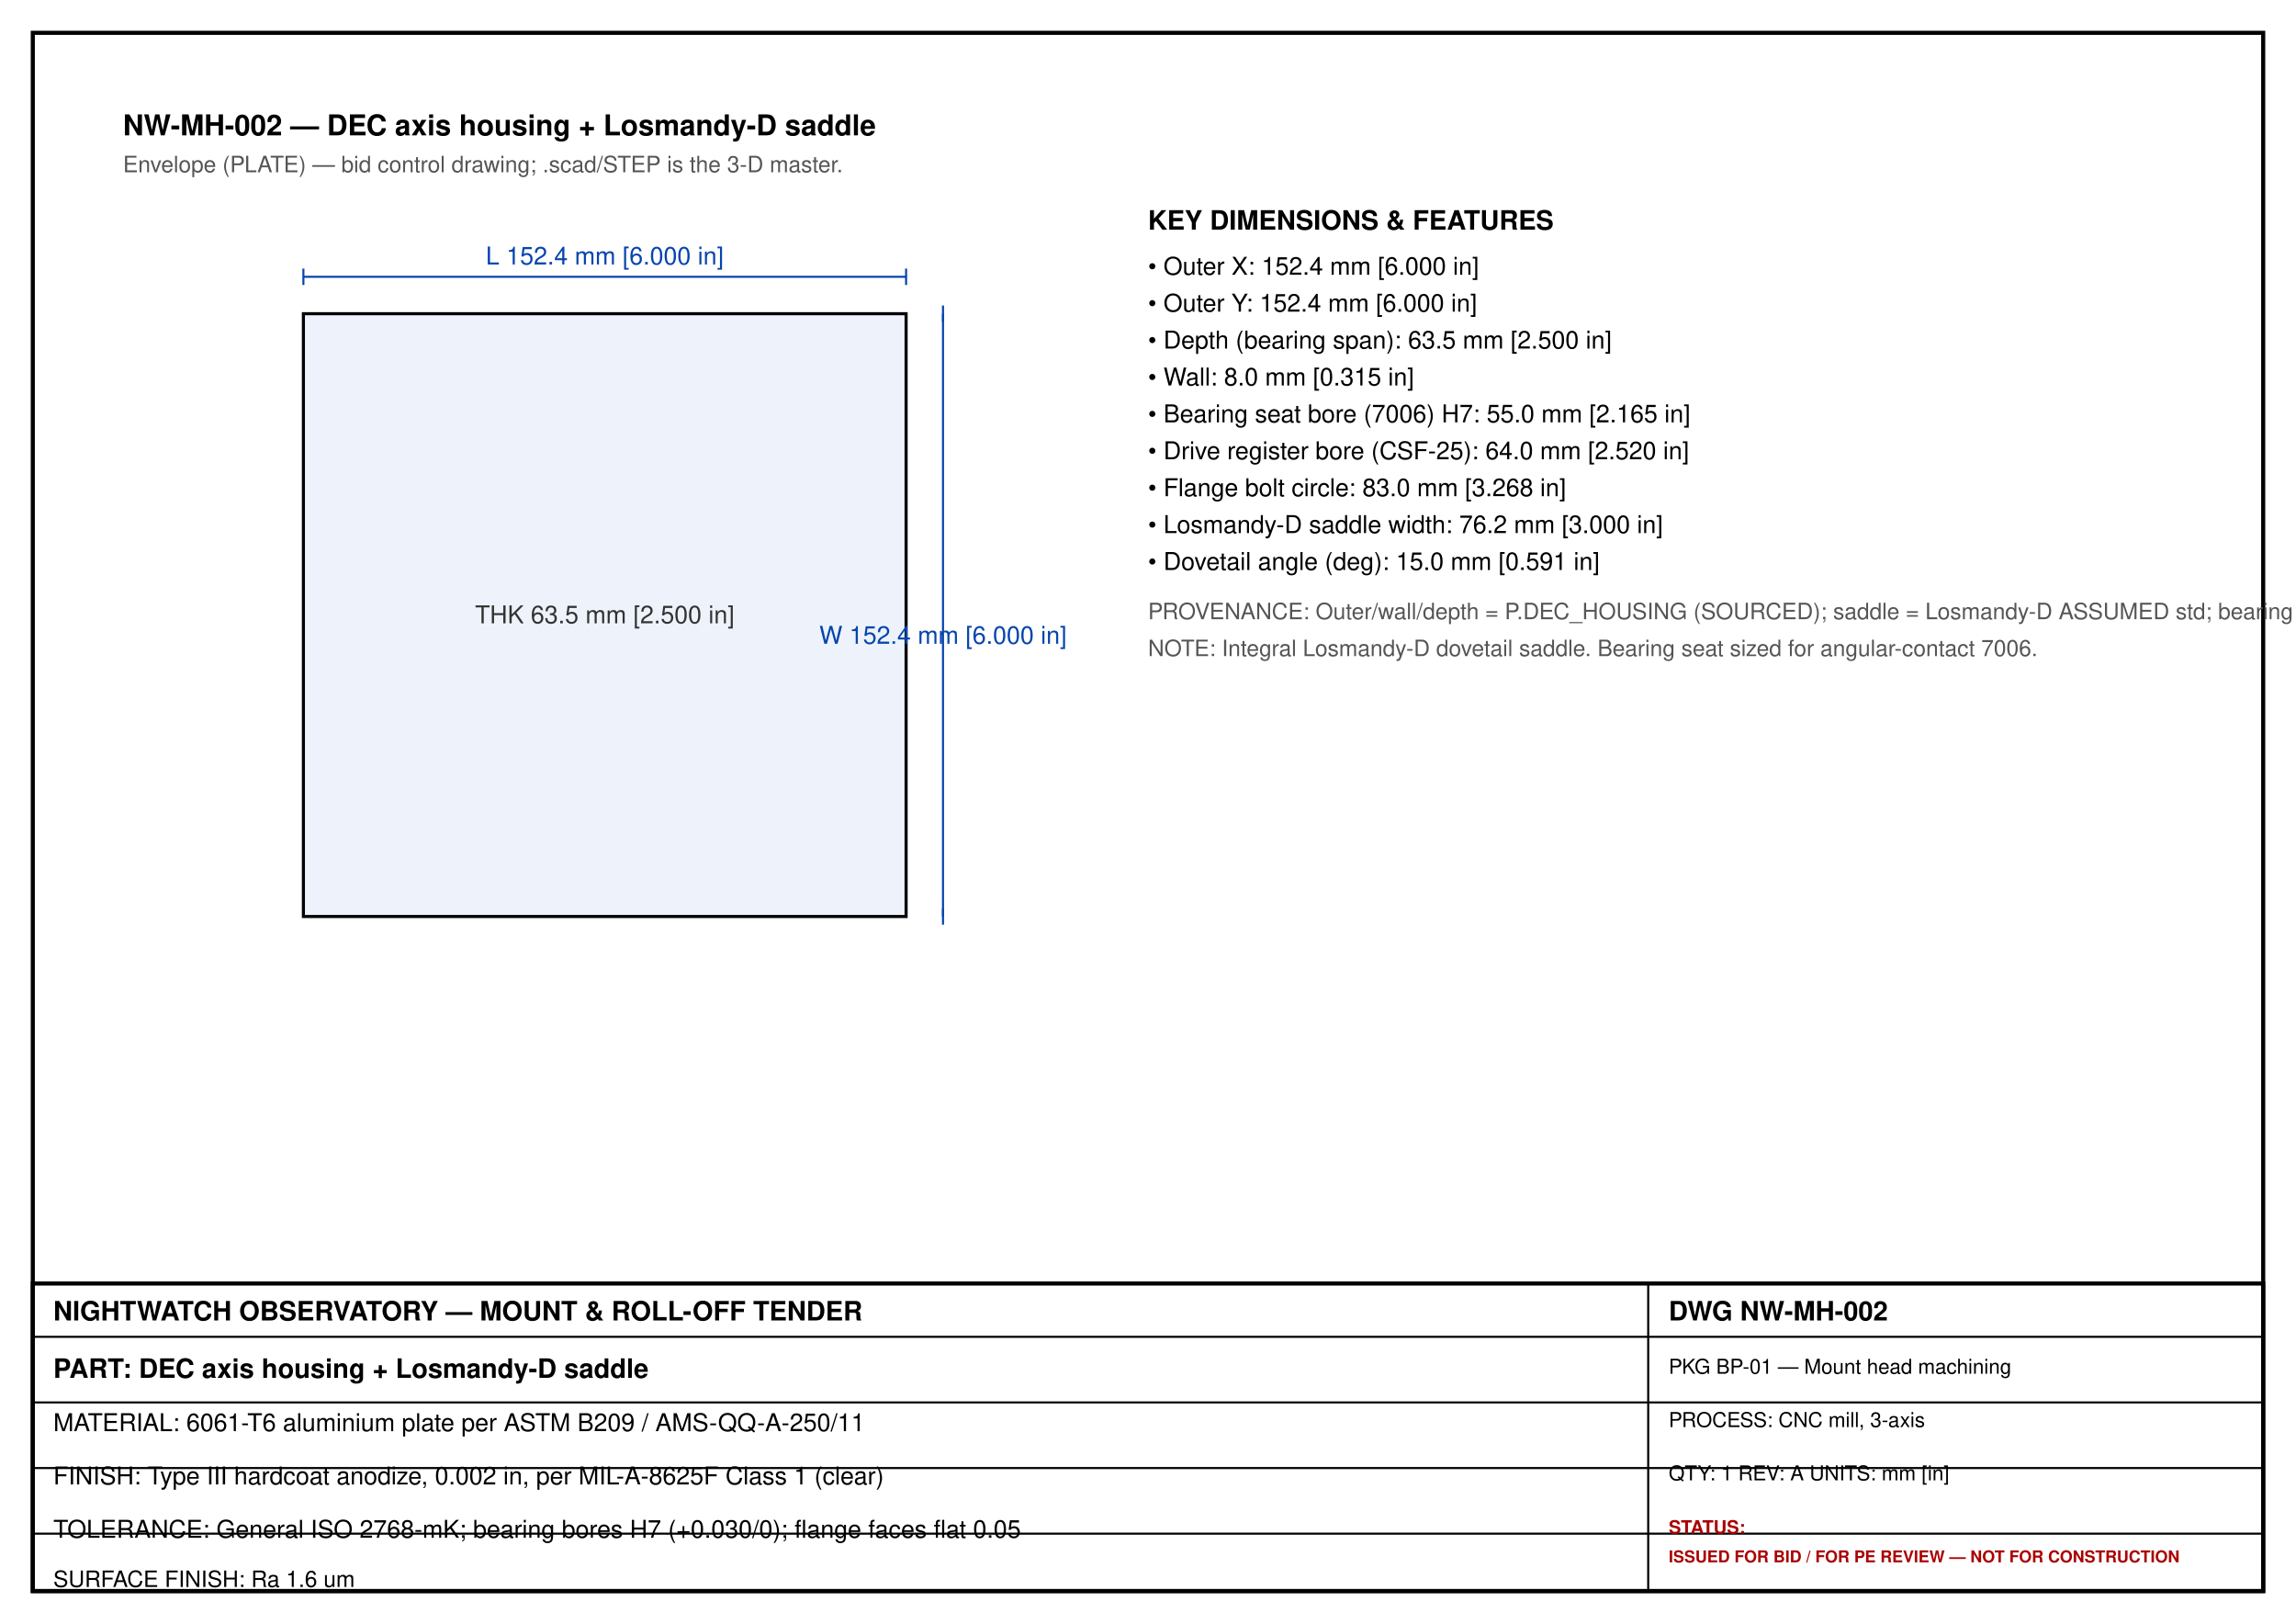
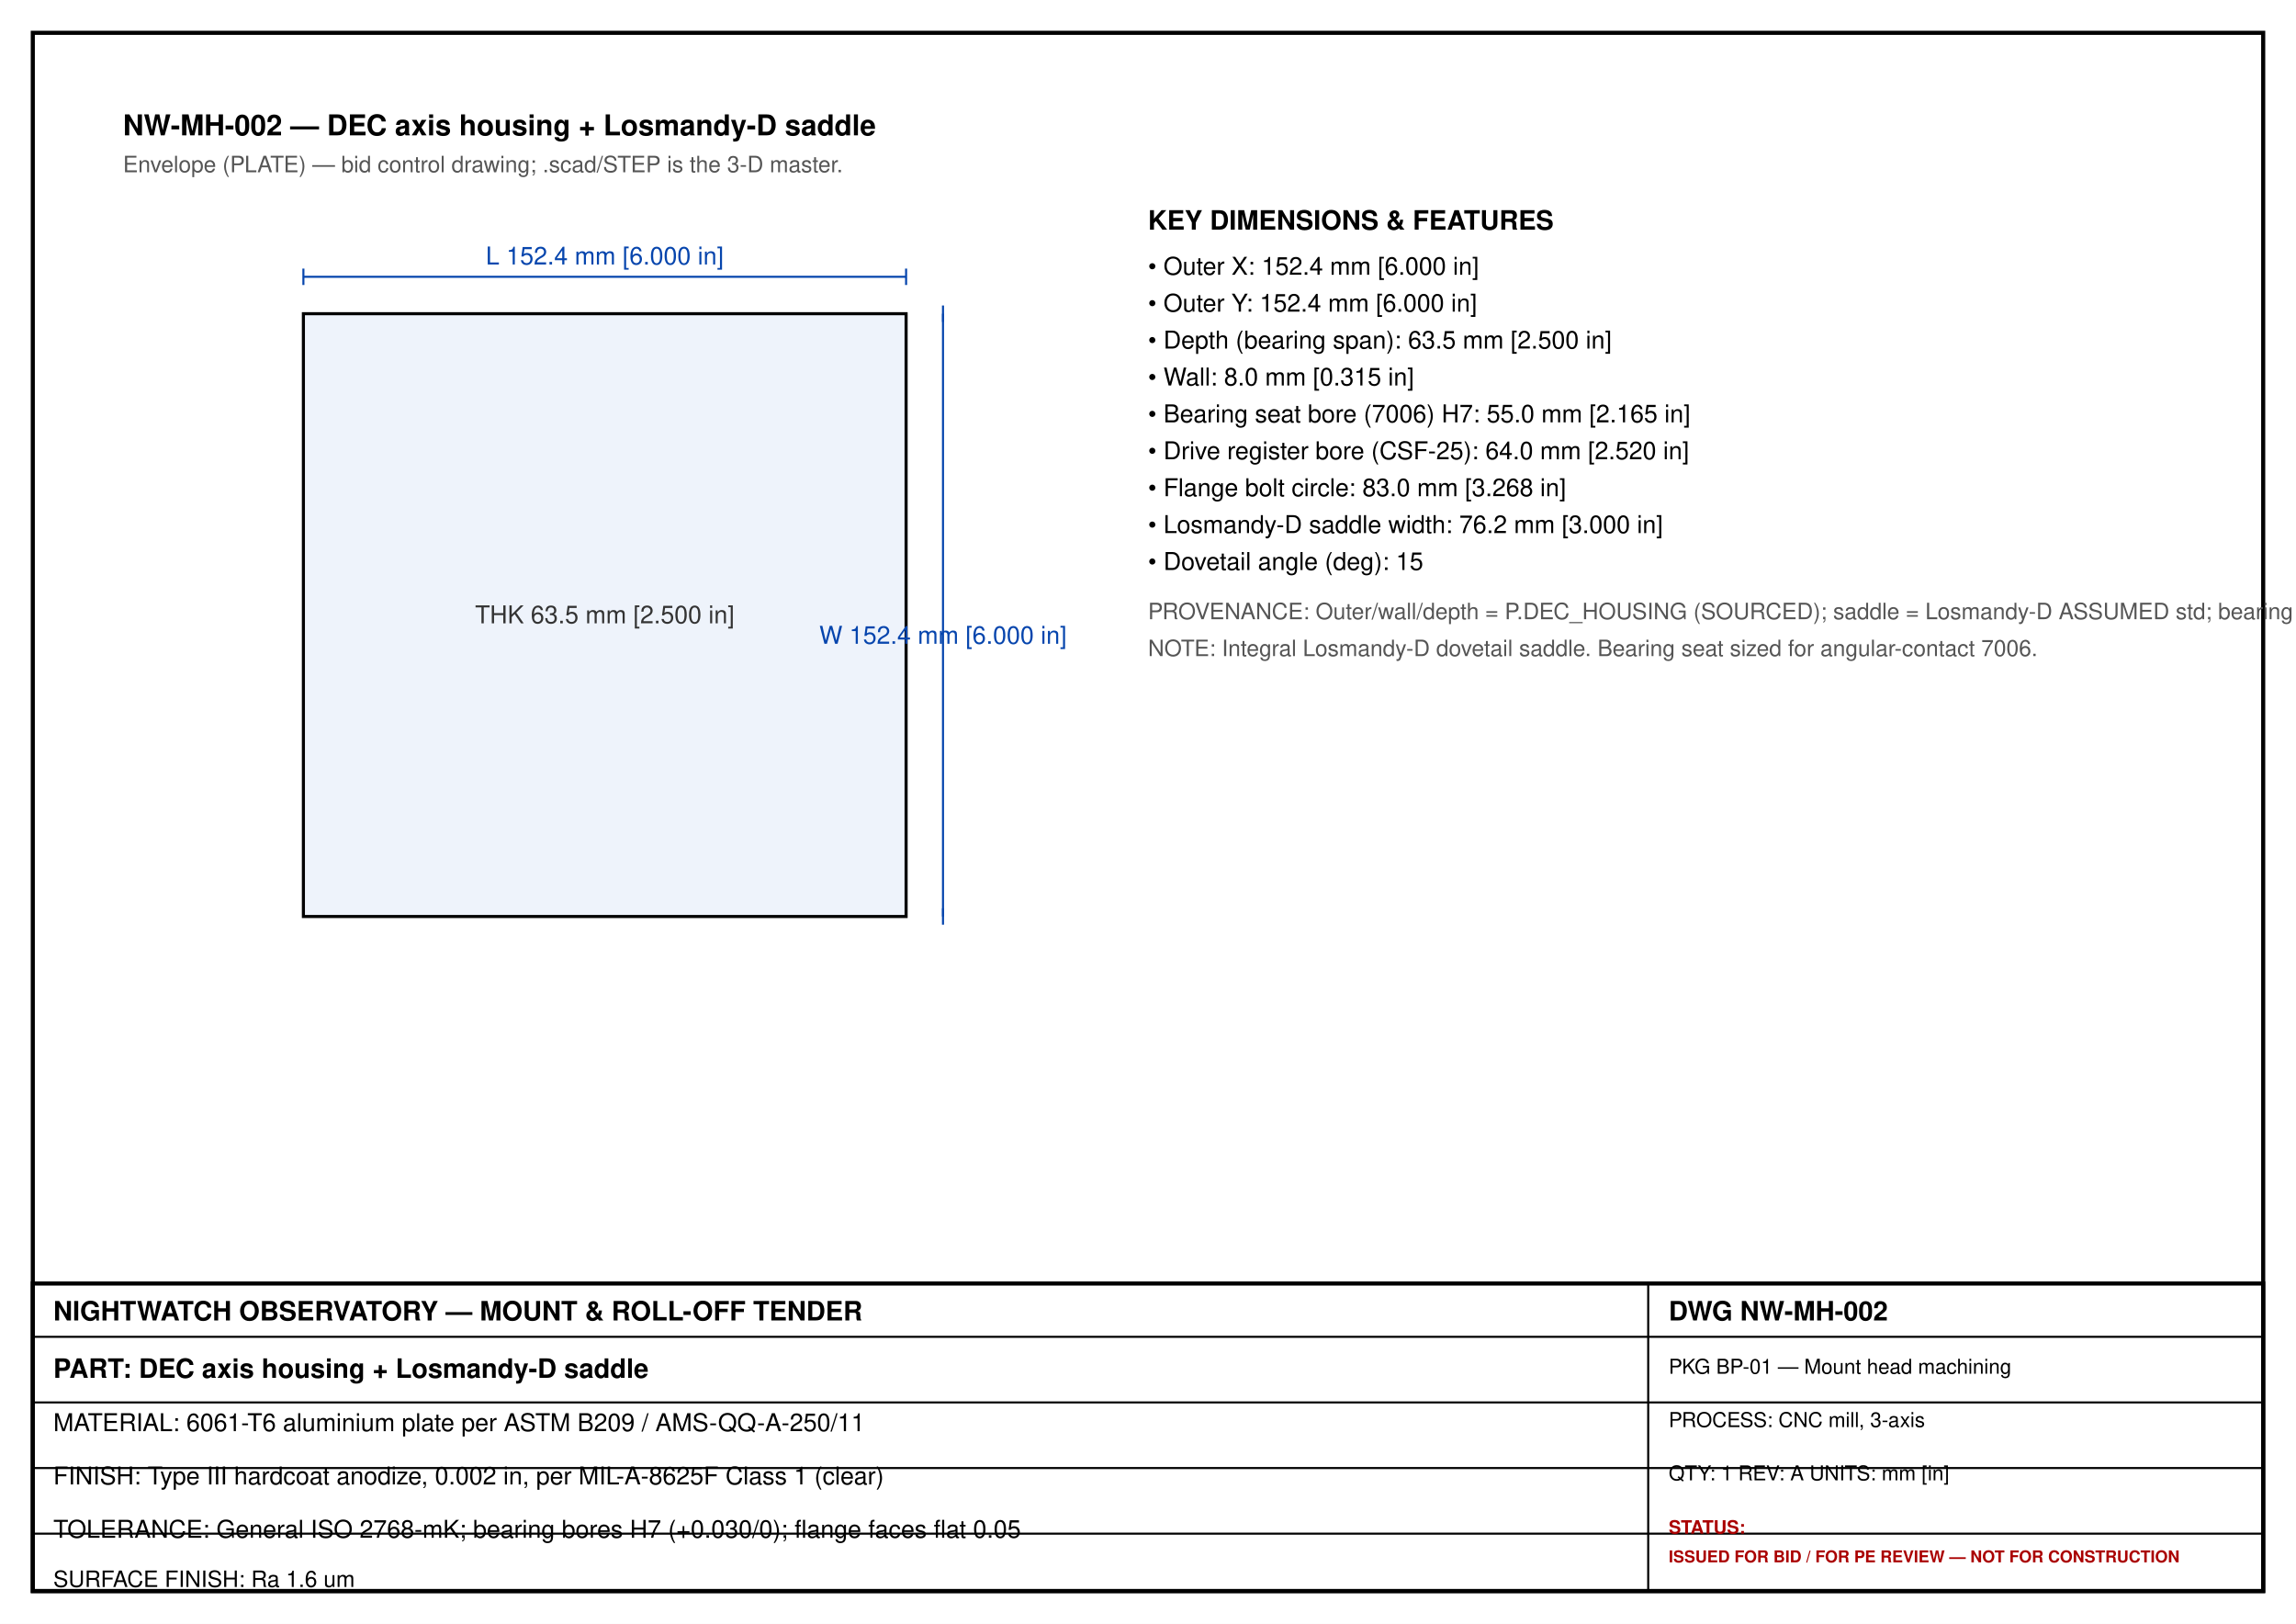
<svg xmlns="http://www.w3.org/2000/svg" width="1120" height="792" viewBox="0 0 1120 792" font-family="Helvetica,Arial,sans-serif">
  <rect x="0" y="0" width="1120" height="792" fill="white" />
  <rect x="16" y="16" width="1088" height="760" fill="none" stroke="black" stroke-width="2" />
  <text x="60" y="66" font-size="14" font-weight="bold">NW-MH-002 — DEC axis housing + Losmandy-D saddle</text>
  <text x="60" y="84" font-size="11" fill="#555">Envelope (PLATE) — bid control drawing; .scad/STEP is the 3-D master.</text>
  <rect x="148.0" y="153.0" width="294.0" height="294.0" fill="#eef3fb" stroke="black" stroke-width="1.5" />
  <line x1="148.0" y1="135.0" x2="442.0" y2="135.0" stroke="#0645ad" stroke-width="1" />
  <line x1="148.0" y1="131.0" x2="148.0" y2="139.0" stroke="#0645ad" stroke-width="1" />
  <line x1="442.0" y1="131.0" x2="442.0" y2="139.0" stroke="#0645ad" stroke-width="1" />
  <text x="295.0" y="129.0" font-size="12" fill="#0645ad" text-anchor="middle">L 152.4 mm [6.000 in]</text>
  <line x1="460.0" y1="153.0" x2="460.0" y2="447.0" stroke="#0645ad" stroke-width="1" />
  <line x1="460.0" y1="149.0" x2="460.0" y2="157.0" stroke="#0645ad" stroke-width="1" />
  <line x1="460.0" y1="443.0" x2="460.0" y2="451.0" stroke="#0645ad" stroke-width="1" />
  <text x="460.0" y="314.0" font-size="12" fill="#0645ad" text-anchor="middle">W 152.4 mm [6.000 in]</text>
  <text x="295.0" y="304.0" font-size="12" fill="#333" text-anchor="middle">THK 63.5 mm [2.500 in]</text>
  <text x="560" y="112" font-size="13" font-weight="bold">KEY DIMENSIONS &amp; FEATURES</text>
  <text x="560" y="134" font-size="12">• Outer X: 152.4 mm [6.000 in]</text>
  <text x="560" y="152" font-size="12">• Outer Y: 152.4 mm [6.000 in]</text>
  <text x="560" y="170" font-size="12">• Depth (bearing span): 63.5 mm [2.500 in]</text>
  <text x="560" y="188" font-size="12">• Wall: 8.0 mm [0.315 in]</text>
  <text x="560" y="206" font-size="12">• Bearing seat bore (7006) H7: 55.0 mm [2.165 in]</text>
  <text x="560" y="224" font-size="12">• Drive register bore (CSF-25): 64.0 mm [2.520 in]</text>
  <text x="560" y="242" font-size="12">• Flange bolt circle: 83.0 mm [3.268 in]</text>
  <text x="560" y="260" font-size="12">• Losmandy-D saddle width: 76.2 mm [3.000 in]</text>
-   <text x="560" y="278" font-size="12">• Dovetail angle (deg): 15.0 mm [0.591 in]</text>
+   <text x="560" y="278" font-size="12">• Dovetail angle (deg): 15</text>
  <text x="560" y="302" font-size="11" fill="#555">PROVENANCE: Outer/wall/depth = P.DEC_HOUSING (SOURCED); saddle = Losmandy-D ASSUMED std; bearing seat=7006 remediation.</text>
  <text x="560" y="320" font-size="11" fill="#555">NOTE: Integral Losmandy-D dovetail saddle. Bearing seat sized for angular-contact 7006.</text>
  <rect x="16" y="626" width="1088" height="150" fill="none" stroke="black" stroke-width="2" />
  <line x1="16" y1="652" x2="1104" y2="652" stroke="black" stroke-width="1" />
  <line x1="16" y1="684" x2="1104" y2="684" stroke="black" stroke-width="1" />
  <line x1="16" y1="716" x2="1104" y2="716" stroke="black" stroke-width="1" />
  <line x1="16" y1="748" x2="1104" y2="748" stroke="black" stroke-width="1" />
  <line x1="804" y1="626" x2="804" y2="776" stroke="black" stroke-width="1" />
  <text x="26" y="644" font-size="13" font-weight="bold" fill="black">NIGHTWATCH OBSERVATORY — MOUNT &amp; ROLL-OFF TENDER</text>
  <text x="26" y="672" font-size="13" font-weight="bold" fill="black">PART: DEC axis housing + Losmandy-D saddle</text>
  <text x="26" y="698" font-size="12" font-weight="normal" fill="black">MATERIAL: 6061-T6 aluminium plate per ASTM B209 / AMS-QQ-A-250/11</text>
  <text x="26" y="724" font-size="12" font-weight="normal" fill="black">FINISH: Type III hardcoat anodize, 0.002 in, per MIL-A-8625F Class 1 (clear)</text>
  <text x="26" y="750" font-size="12" font-weight="normal" fill="black">TOLERANCE: General ISO 2768-mK; bearing bores H7 (+0.030/0); flange faces flat 0.05</text>
  <text x="26" y="774" font-size="11" font-weight="normal" fill="black">SURFACE FINISH: Ra 1.6 um</text>
  <text x="814" y="644" font-size="13" font-weight="bold" fill="black">DWG NW-MH-002</text>
  <text x="814" y="670" font-size="10" font-weight="normal" fill="black">PKG BP-01 — Mount head machining</text>
  <text x="814" y="696" font-size="10" font-weight="normal" fill="black">PROCESS: CNC mill, 3-axis</text>
  <text x="814" y="722" font-size="10" font-weight="normal" fill="black">QTY: 1    REV: A    UNITS: mm [in]</text>
  <text x="814" y="748" font-size="9" font-weight="bold" fill="#a00">STATUS:</text>
  <text x="814" y="762" font-size="8" font-weight="bold" fill="#a00">ISSUED FOR BID / FOR PE REVIEW — NOT FOR CONSTRUCTION</text>
</svg>
